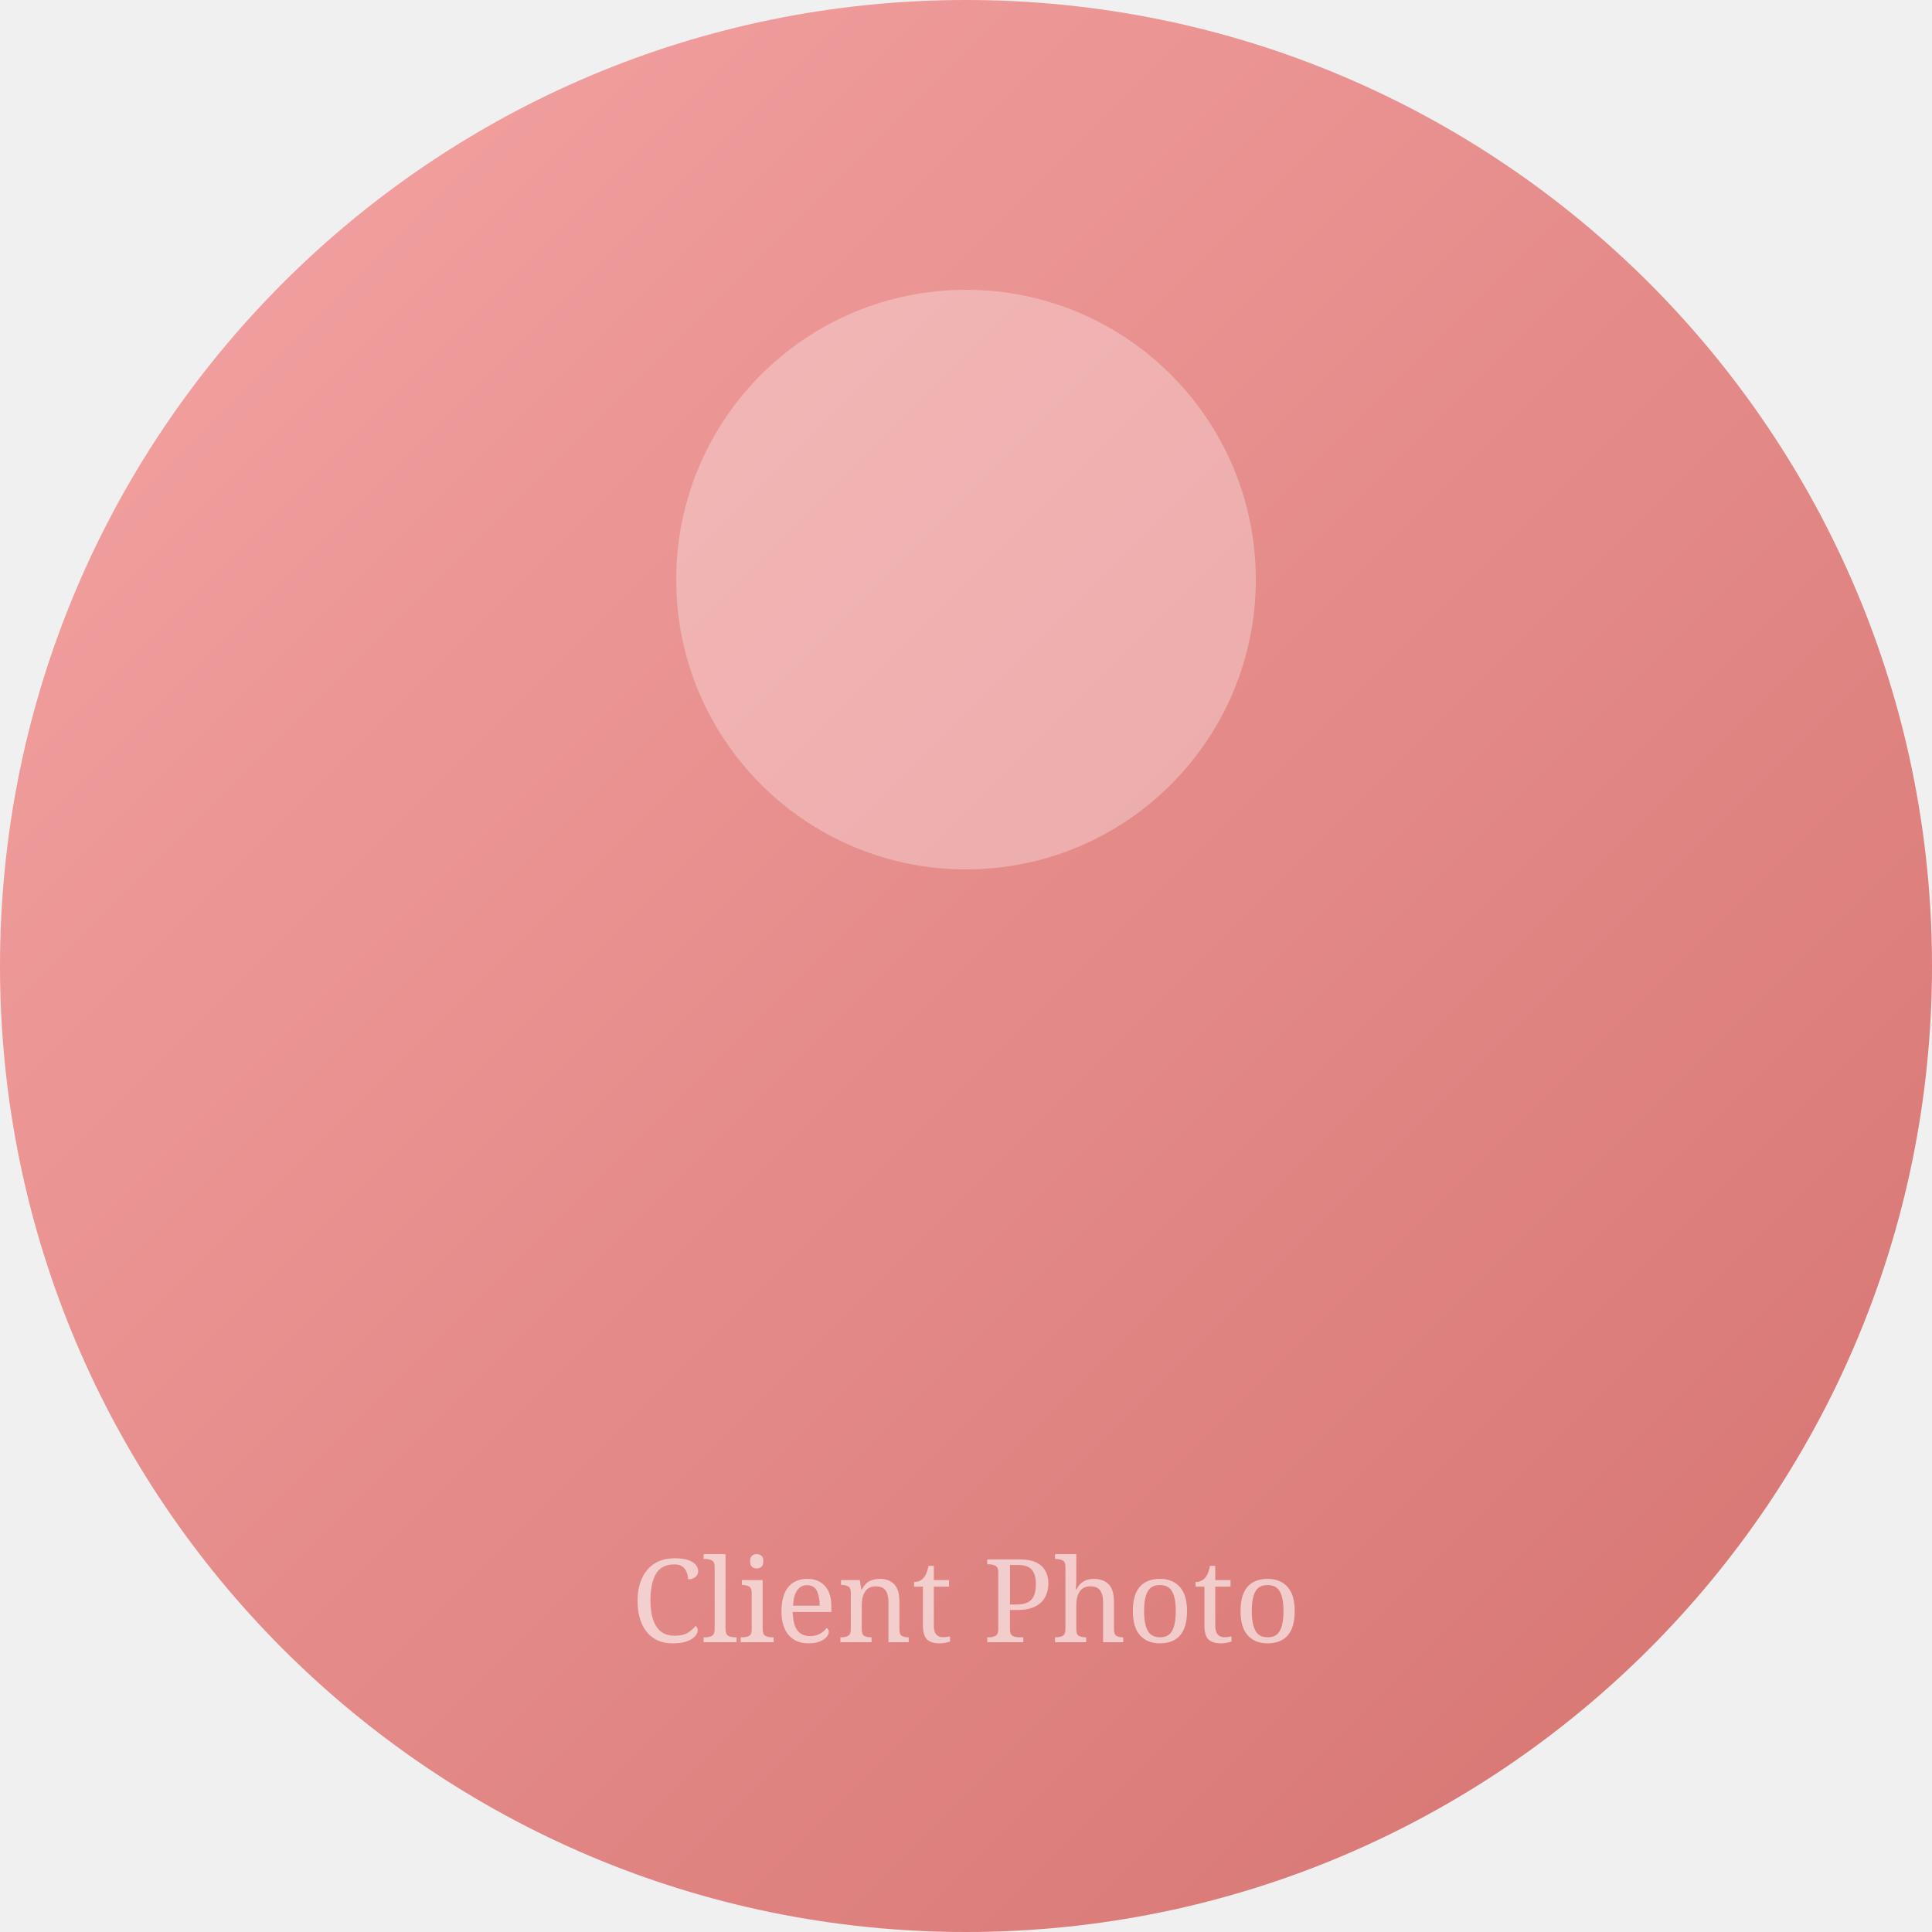
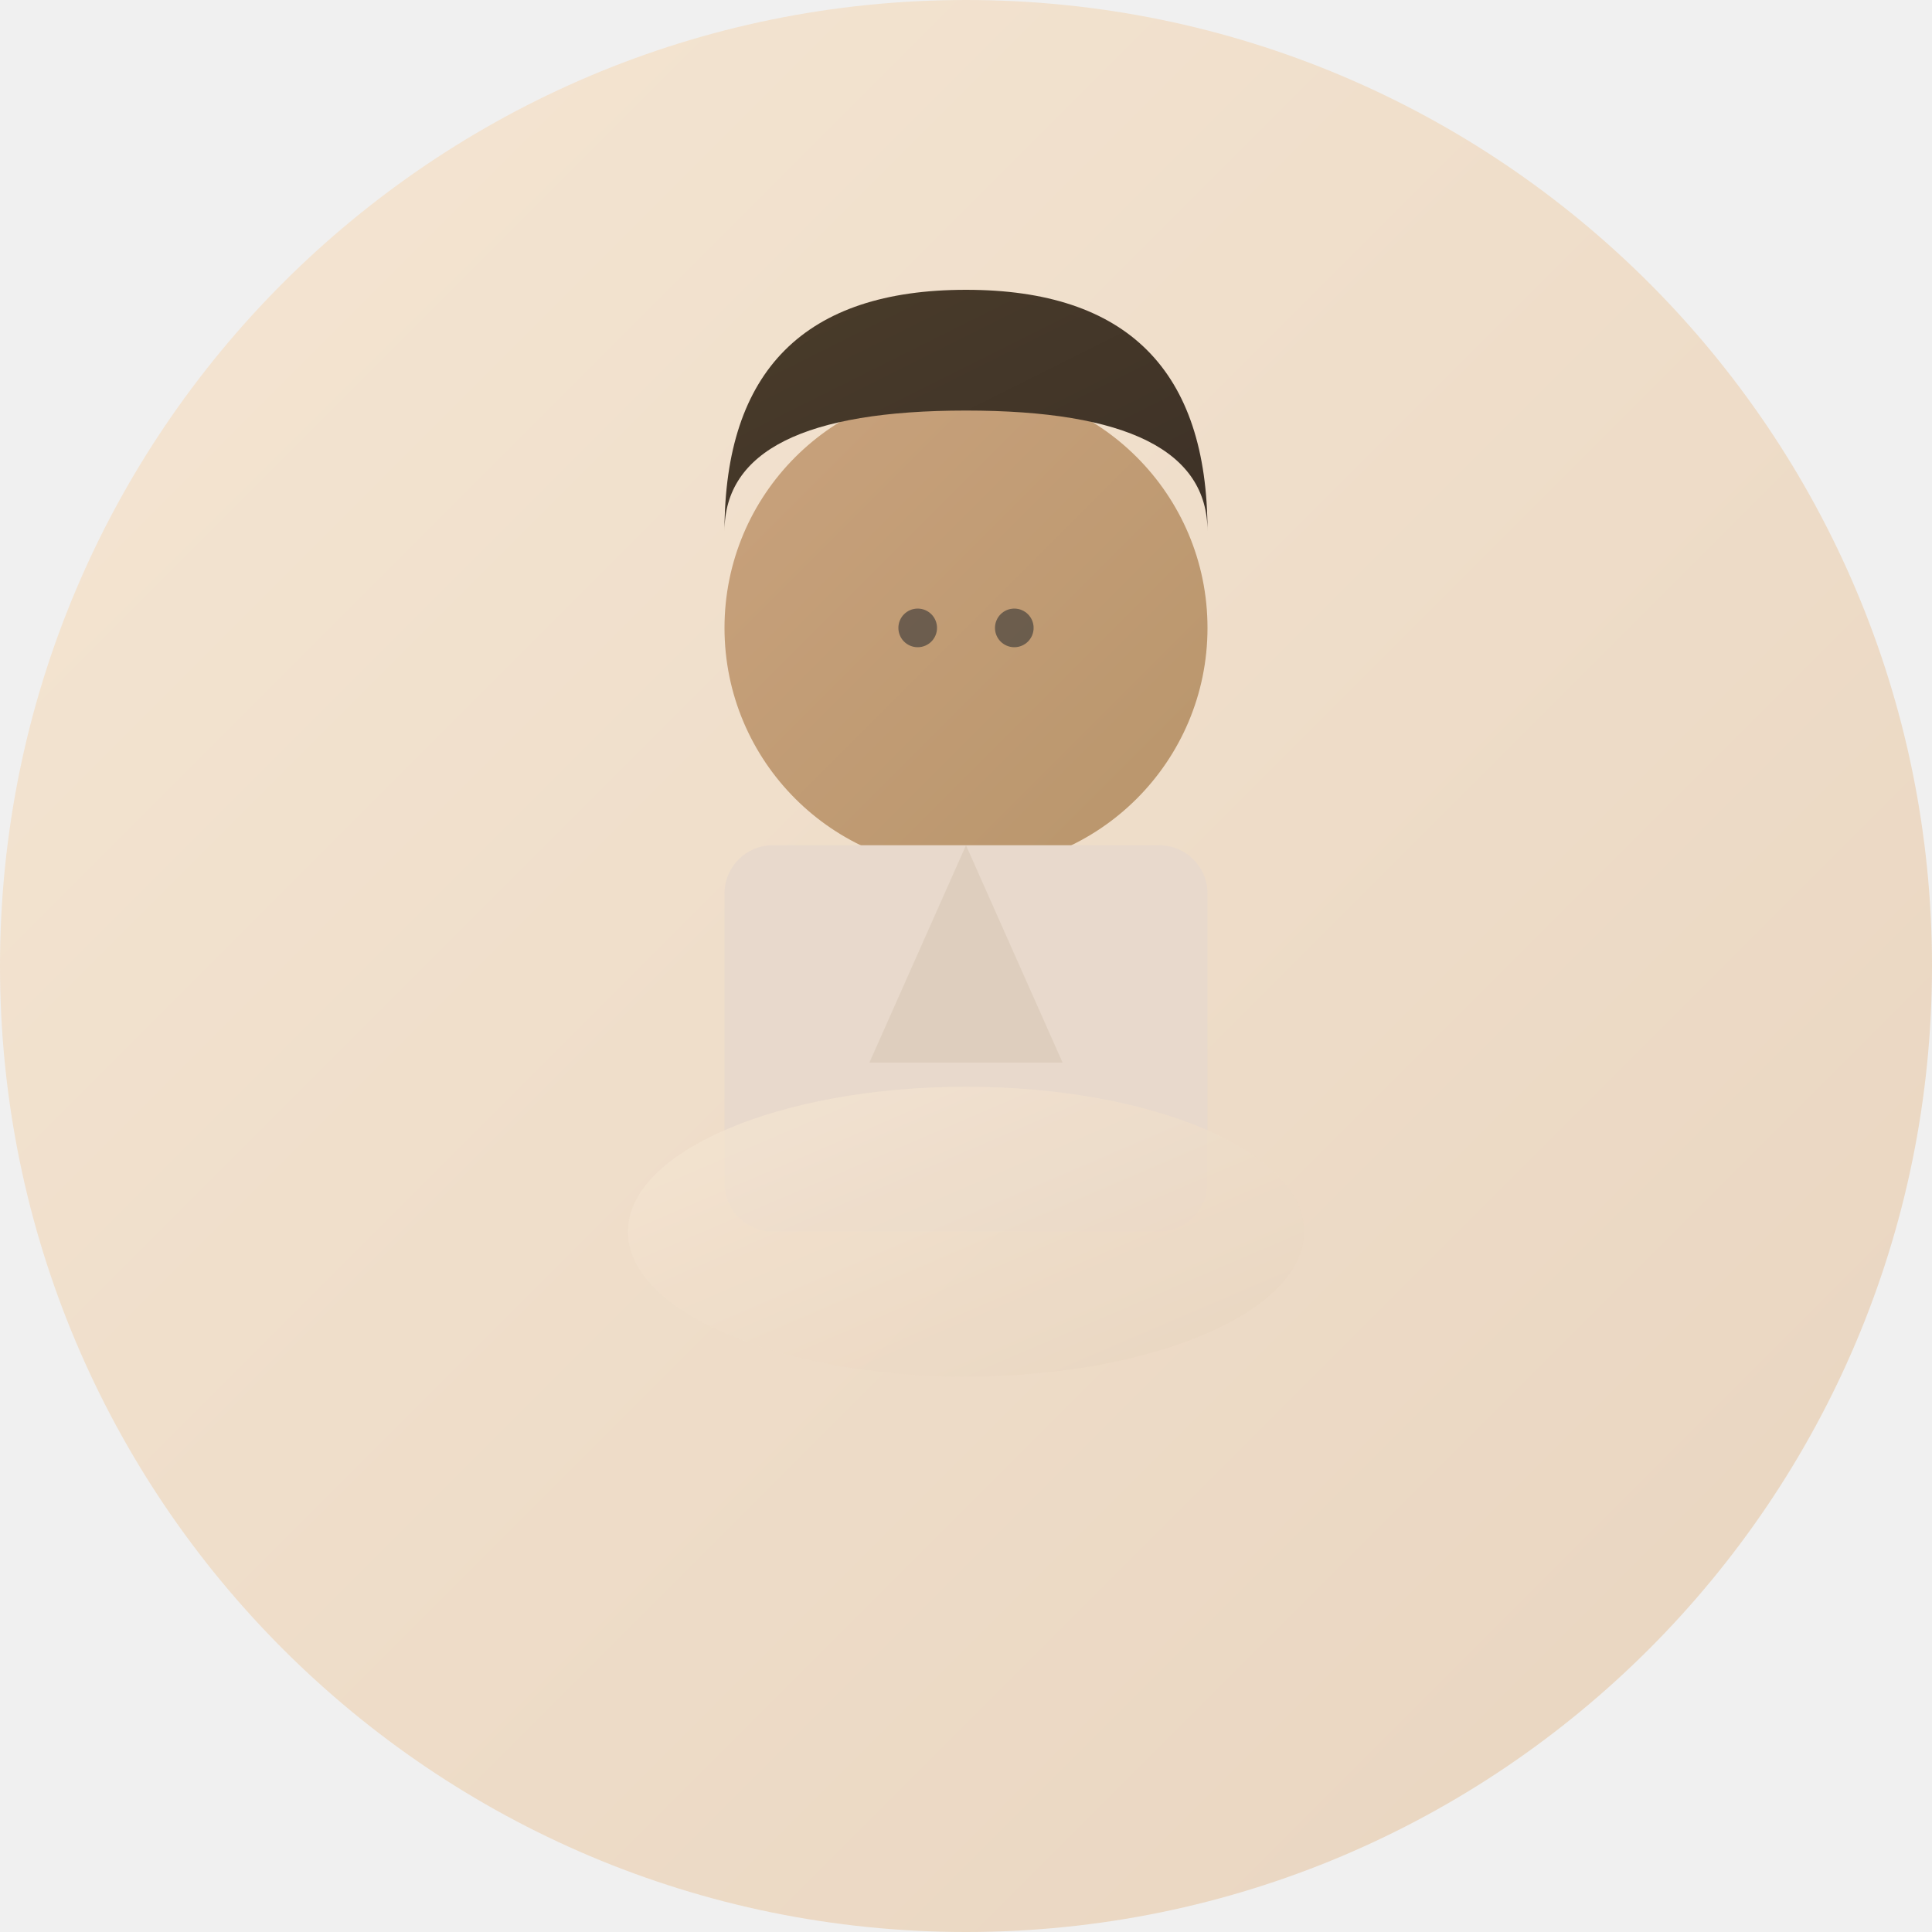
<svg xmlns="http://www.w3.org/2000/svg" width="400" height="400">
  <defs>
-     <linearGradient id="gradF1" x1="0%" y1="0%" x2="100%" y2="100%">
-       <stop offset="0%" style="stop-color:#f5a5a5;stop-opacity:1" />
-       <stop offset="100%" style="stop-color:#d4726f;stop-opacity:1" />
+     <linearGradient id="bg1" x1="0%" y1="0%" x2="100%" y2="100%">
+       <stop offset="0%" style="stop-color:#f5e6d3;stop-opacity:1" />
+       <stop offset="100%" style="stop-color:#e8d4bf;stop-opacity:1" />
+     </linearGradient>
+     <linearGradient id="skin1" x1="0%" y1="0%" x2="100%" y2="100%">
+       <stop offset="0%" style="stop-color:#c9a27d;stop-opacity:1" />
+       <stop offset="100%" style="stop-color:#b8956b;stop-opacity:1" />
+     </linearGradient>
+     <linearGradient id="hair1" x1="0%" y1="0%" x2="100%" y2="100%">
+       <stop offset="0%" style="stop-color:#4a3c2a;stop-opacity:1" />
+       <stop offset="100%" style="stop-color:#3d3127;stop-opacity:1" />
    </linearGradient>
  </defs>
-   <circle cx="200" cy="200" r="200" fill="url(#gradF1)" />
-   <circle cx="200" cy="120" r="60" fill="white" opacity="0.3" />
-   <text x="200" y="340" font-family="Georgia, serif" font-size="24" fill="white" text-anchor="middle" opacity="0.6">Client Photo</text>
+   <circle cx="200" cy="200" r="200" fill="url(#bg1)" />
+   <circle cx="200" cy="130" r="50" fill="url(#skin1)" />
+   <path d="M 150 110 Q 150 60 200 60 Q 250 60 250 110 Q 250 85 200 85 Q 150 85 150 110" fill="url(#hair1)" />
+   <circle cx="190" cy="130" r="4" fill="#333" opacity="0.6" />
+   <circle cx="210" cy="130" r="4" fill="#333" opacity="0.6" />
+   <rect x="150" y="175" width="100" height="80" fill="#e8d9cc" rx="10" />
+   <path d="M 200 175 L 180 220 L 220 220" fill="#d4c4b0" opacity="0.5" />
+   <ellipse cx="200" cy="255" rx="70" ry="30" fill="url(#bg1)" opacity="0.8" />
</svg>
